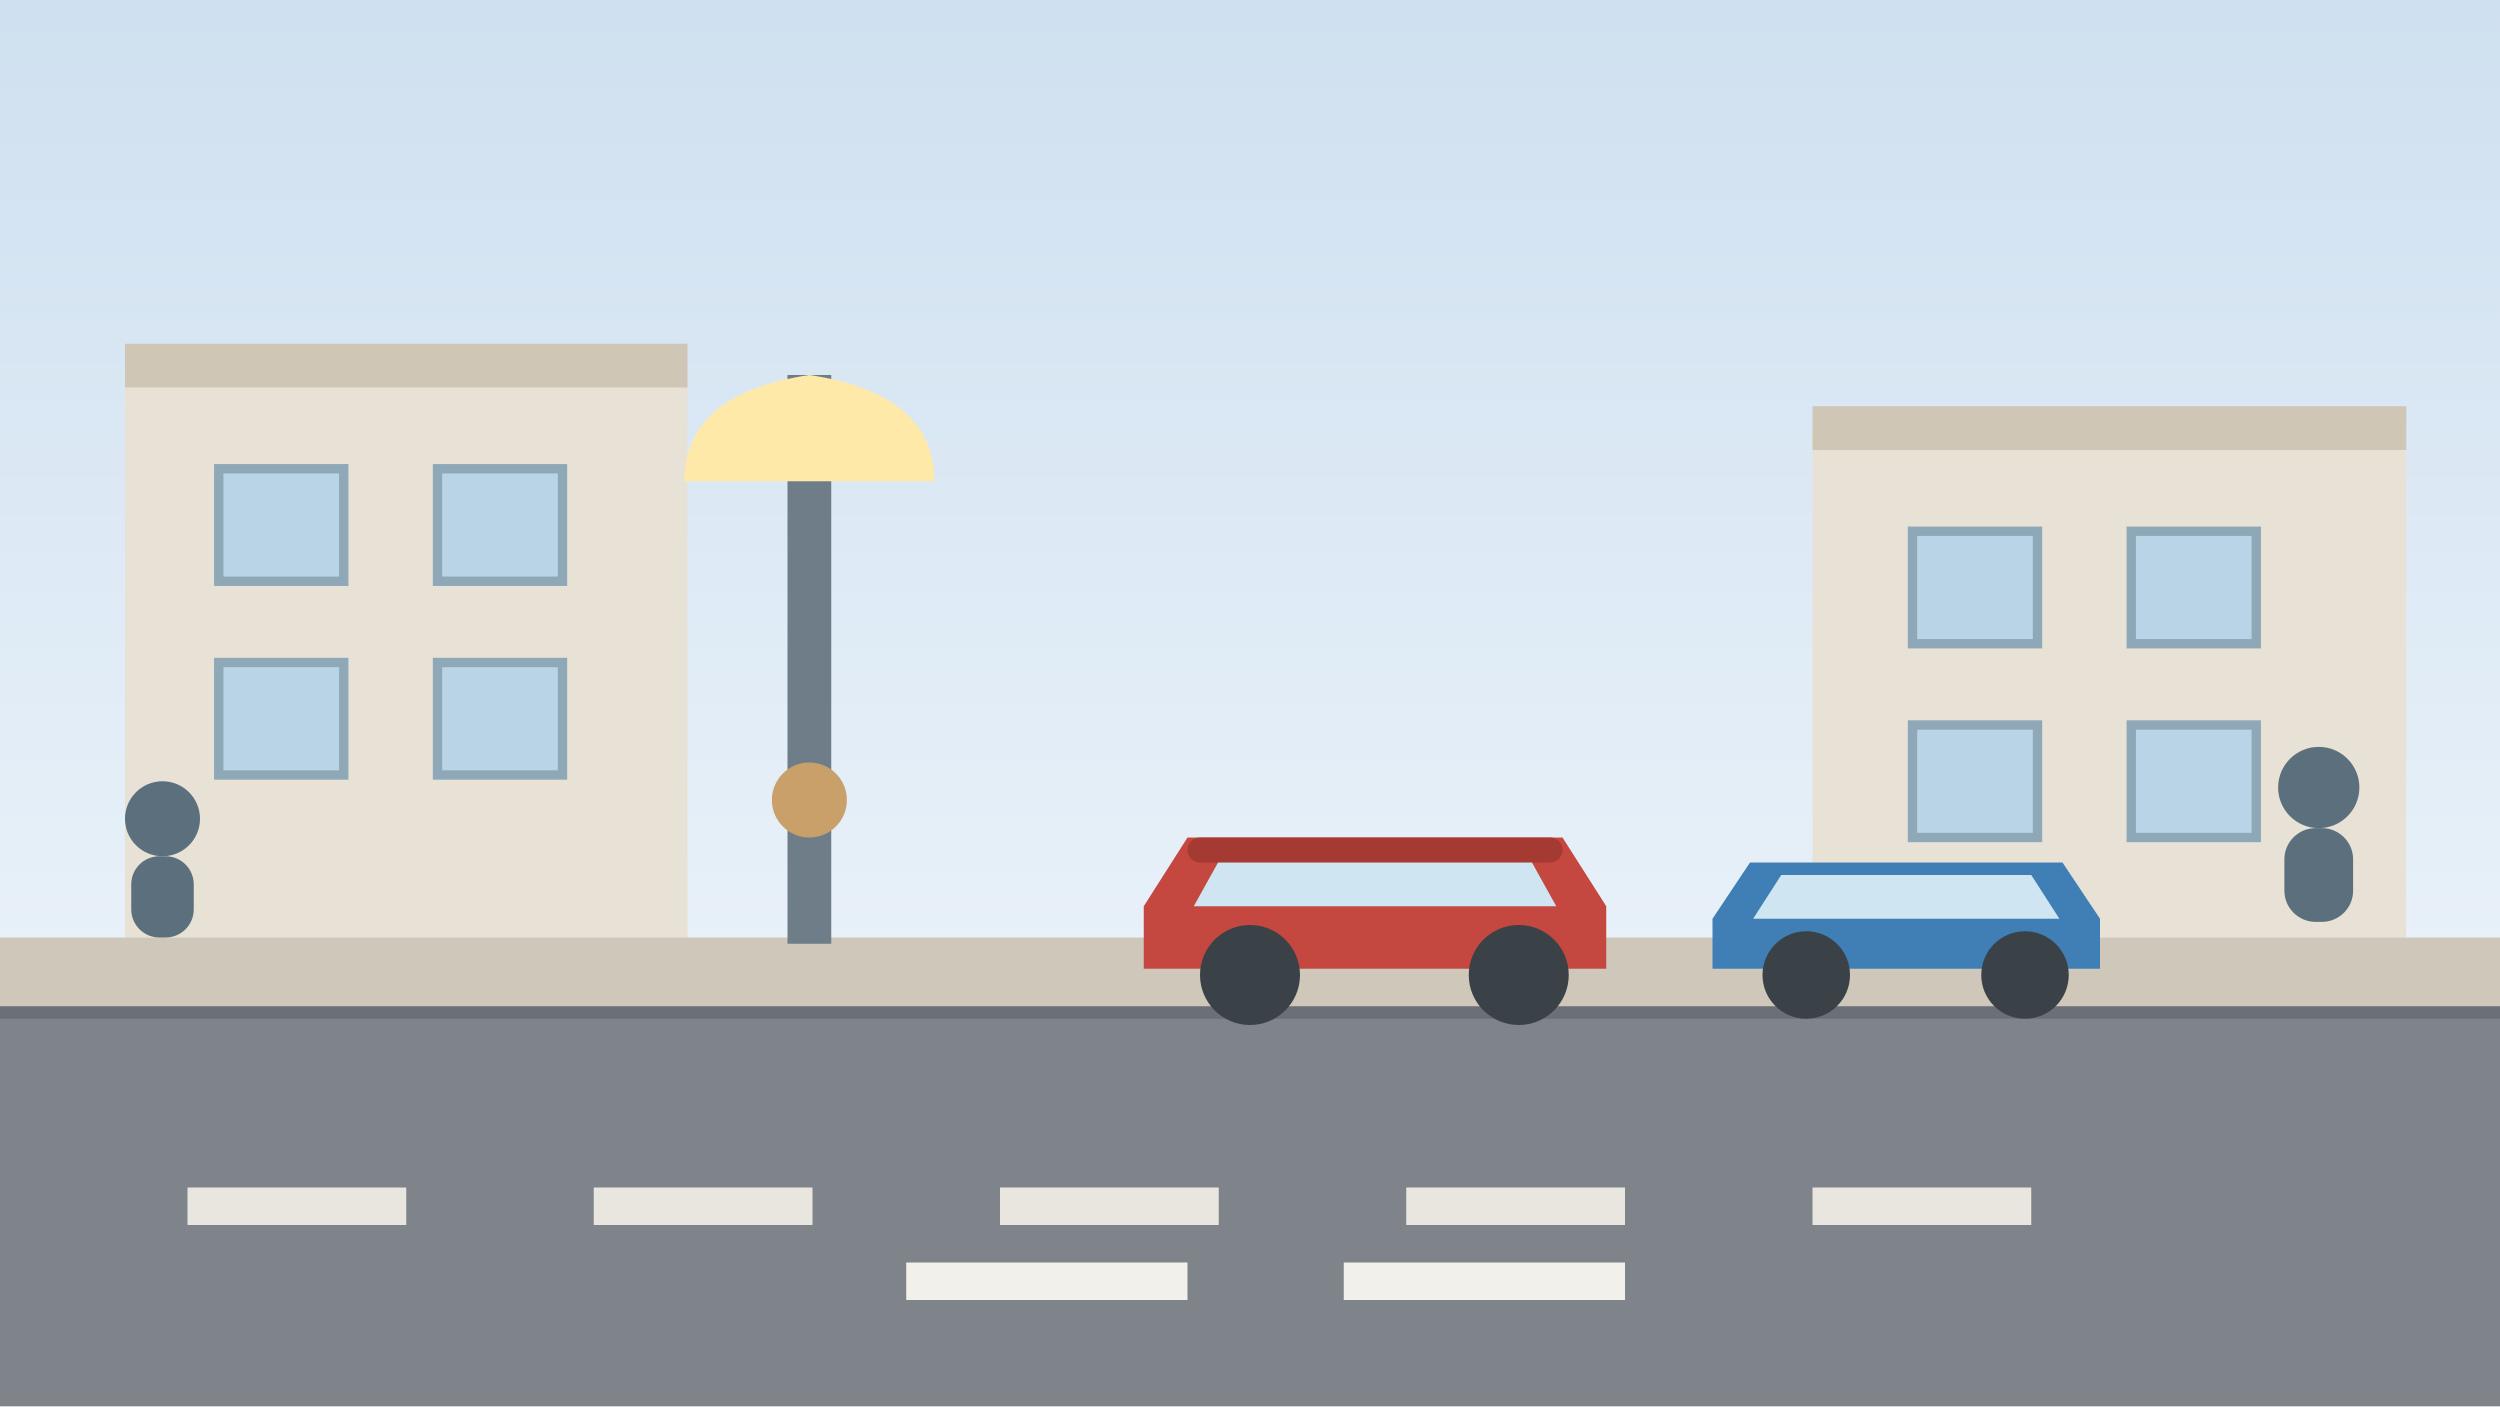
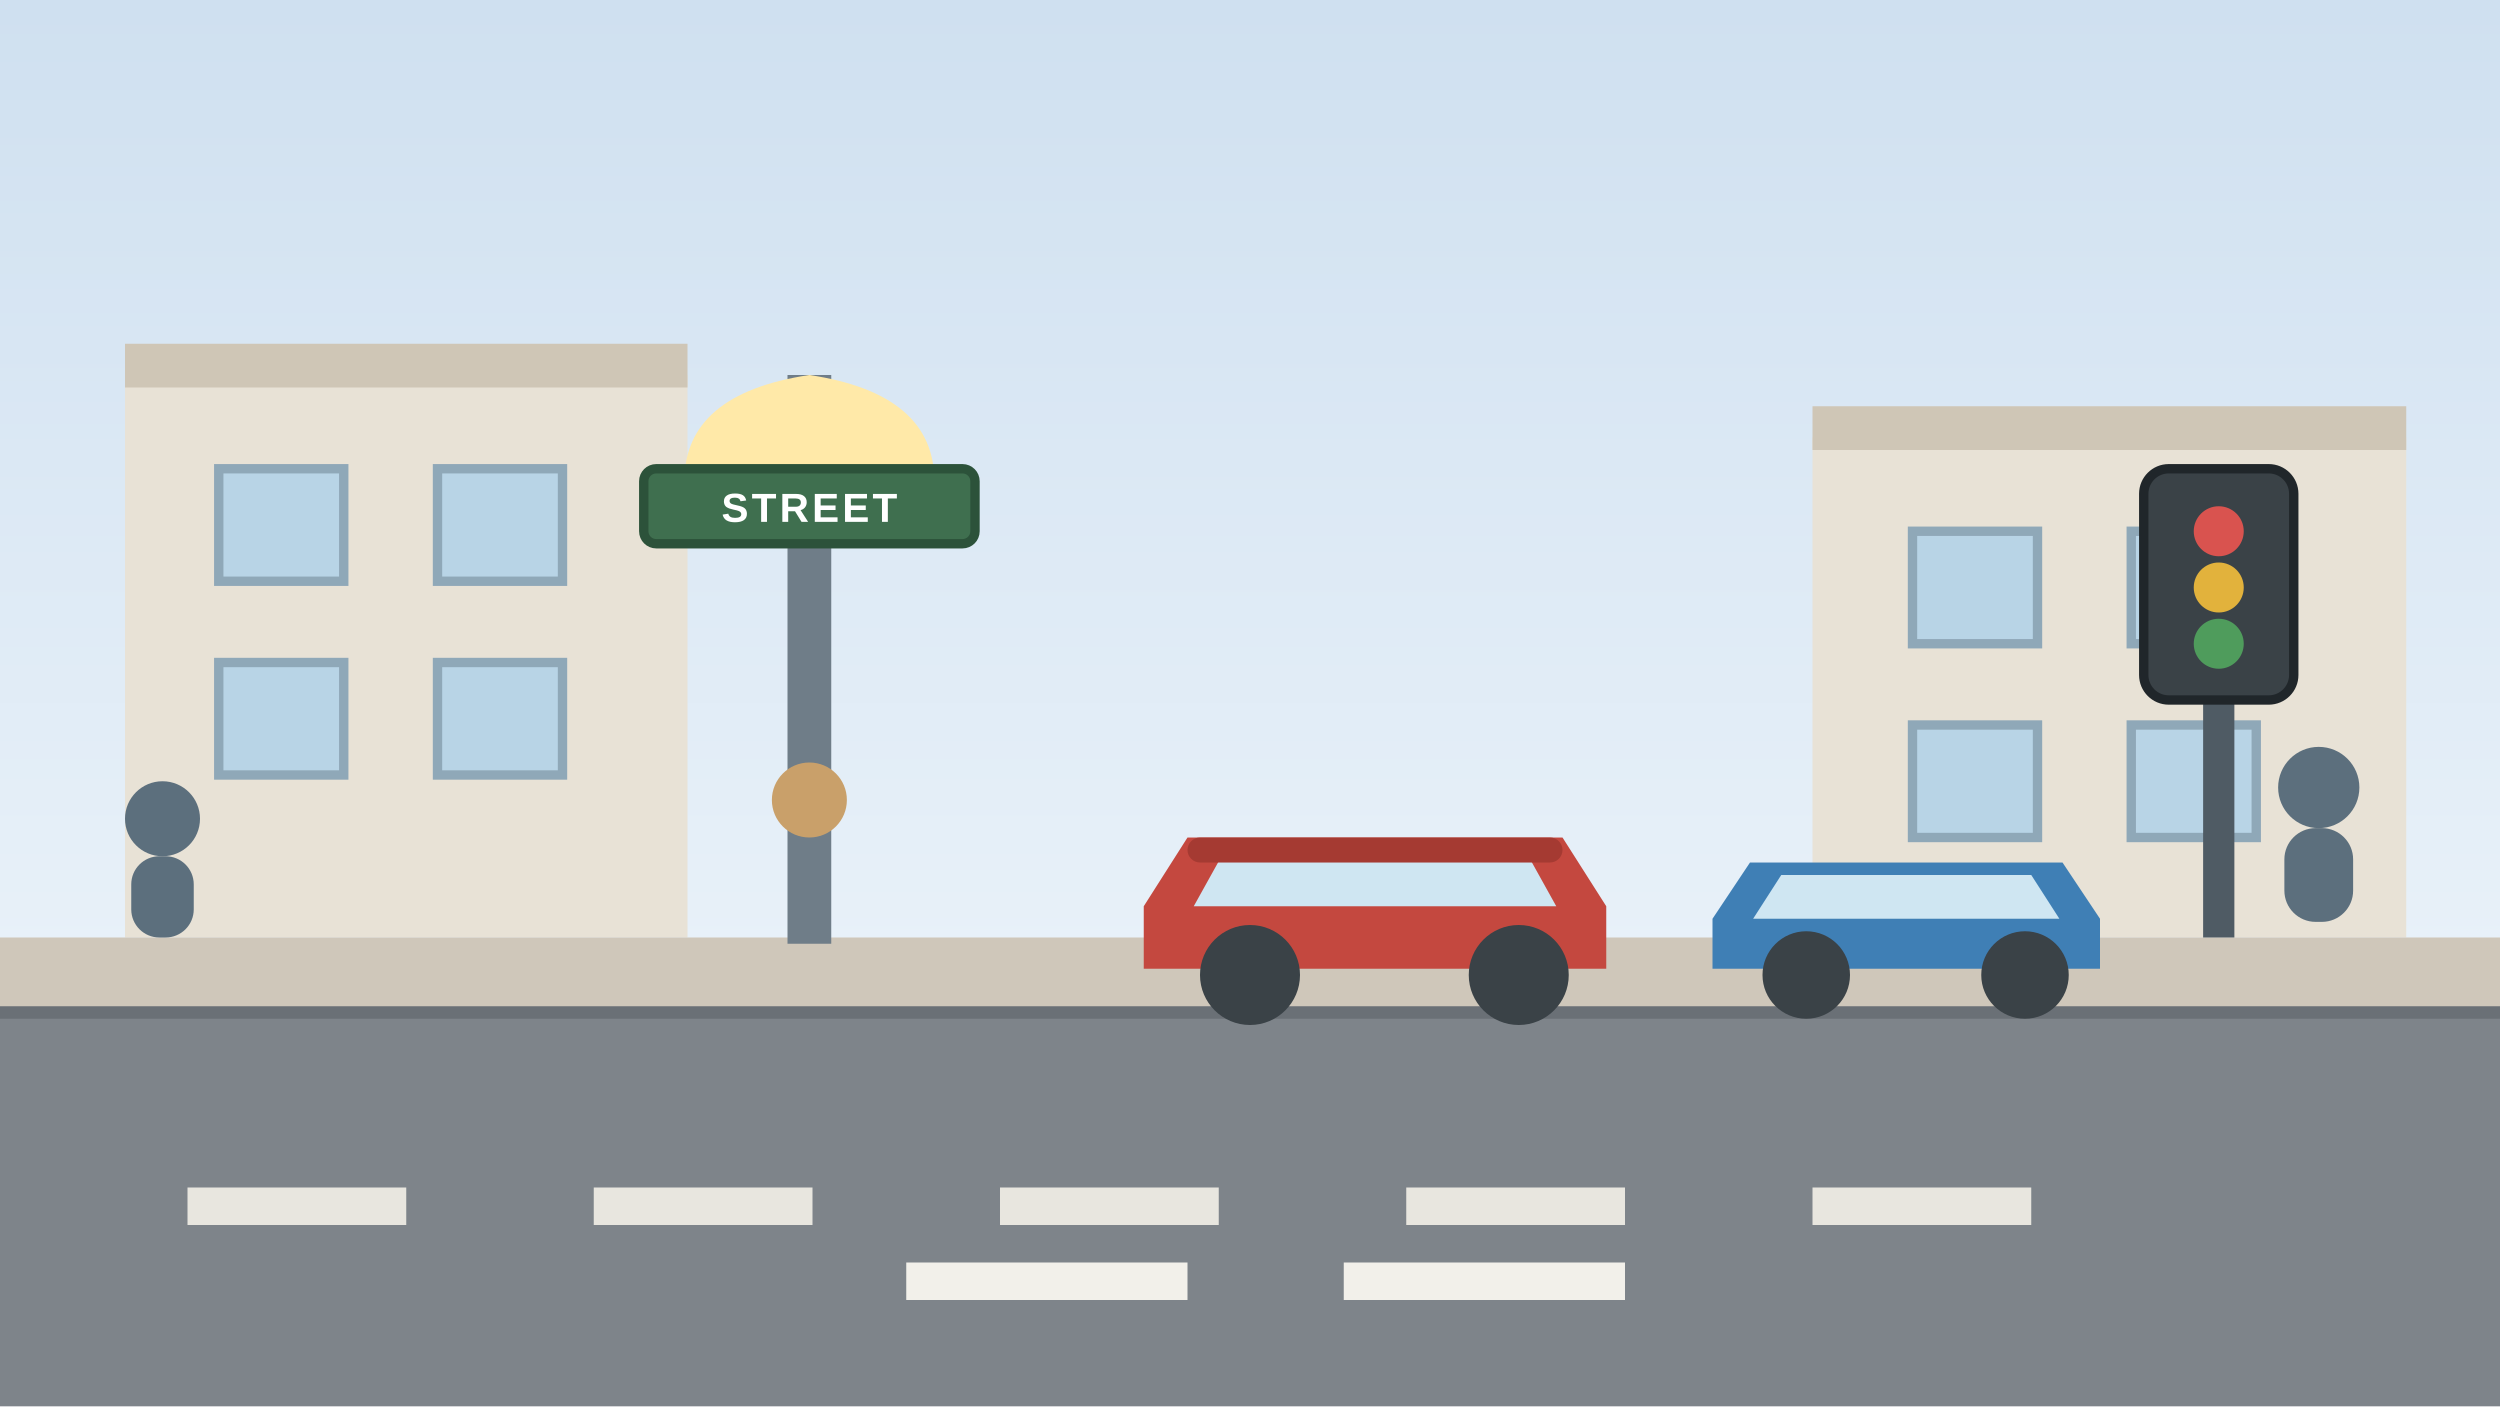
<svg xmlns="http://www.w3.org/2000/svg" width="800" height="450" viewBox="0 0 800 450" role="img" aria-label="A residential street with parked cars, a lamp post, crossing and pavement">
  <defs>
    <linearGradient id="s14sky" x1="0" y1="0" x2="0" y2="1">
      <stop offset="0" stop-color="#cfe0f0" />
      <stop offset="1" stop-color="#f4f9fd" />
    </linearGradient>
  </defs>
  <rect width="800" height="450" fill="url(#s14sky)" />
  <g fill="#e8e2d6">
    <rect x="40" y="120" width="180" height="180" />
    <rect x="580" y="140" width="190" height="160" />
  </g>
  <g fill="#cfc6b6">
    <rect x="40" y="110" width="180" height="14" />
    <rect x="580" y="130" width="190" height="14" />
  </g>
  <g fill="#b8d4e6" stroke="#8fa8b8" stroke-width="3">
    <rect x="70" y="150" width="40" height="36" />
    <rect x="140" y="150" width="40" height="36" />
    <rect x="70" y="212" width="40" height="36" />
    <rect x="140" y="212" width="40" height="36" />
    <rect x="612" y="170" width="40" height="36" />
    <rect x="682" y="170" width="40" height="36" />
    <rect x="612" y="232" width="40" height="36" />
    <rect x="682" y="232" width="40" height="36" />
  </g>
  <rect y="300" width="800" height="24" fill="#cfc7ba" />
  <rect y="324" width="800" height="126" fill="#7e848a" />
  <path d="M0 324 h800" stroke="#6a7076" stroke-width="4" />
  <g fill="#e8e6df">
    <rect x="60" y="380" width="70" height="12" />
    <rect x="190" y="380" width="70" height="12" />
    <rect x="320" y="380" width="70" height="12" />
    <rect x="450" y="380" width="70" height="12" />
    <rect x="580" y="380" width="70" height="12" />
  </g>
  <g fill="#f2f0ea">
    <rect x="290" y="404" width="90" height="12" />
    <rect x="430" y="404" width="90" height="12" />
  </g>
  <g>
    <rect x="252" y="120" width="14" height="182" fill="#6f7d88" />
    <path d="M259 120 q-40 6 -40 34 h80 q0 -28 -40 -34" fill="#ffe9a8" />
    <circle cx="259" cy="256" r="12" fill="#c9a06a" />
  </g>
  <g>
    <path d="M380 268 h120 l14 22 v20 h-148 v-20 z" fill="#c4483f" />
    <path d="M392 272 h96 l10 18 h-116 z" fill="#cfe6f2" />
    <circle cx="400" cy="312" r="16" fill="#3a4247" />
    <circle cx="486" cy="312" r="16" fill="#3a4247" />
    <rect x="380" y="268" width="120" height="8" rx="4" fill="#a53a32" />
  </g>
  <g>
    <path d="M560 276 h100 l12 18 v16 h-124 v-16 z" fill="#3f7fb5" />
    <path d="M570 280 h80 l9 14 h-98 z" fill="#cfe6f2" />
    <circle cx="578" cy="312" r="14" fill="#3a4247" />
    <circle cx="648" cy="312" r="14" fill="#3a4247" />
  </g>
  <g fill="#5c6f7d">
    <circle cx="742" cy="252" r="13" />
    <rect x="731" y="265" width="22" height="30" rx="10" />
    <circle cx="52" cy="262" r="12" />
    <rect x="42" y="274" width="20" height="26" rx="9" />
  </g>
+   <g>
+     <rect x="206" y="150" width="106" height="24" rx="4" fill="#3f6f4f" stroke="#2c523a" stroke-width="3" />
+     <text x="259" y="167" font-family="Arial, Helvetica, sans-serif" font-size="13" font-weight="bold" fill="#ffffff" text-anchor="middle" letter-spacing="1">STREET</text>
+   </g>
+   <g>
+     <rect x="705" y="200" width="10" height="100" fill="#4f5b64" />
+     <rect x="686" y="150" width="48" height="74" rx="8" fill="#3a4247" stroke="#20262a" stroke-width="3" />
+     <circle cx="710" cy="170" r="8" fill="#d9534f" />
+     <circle cx="710" cy="188" r="8" fill="#e2b23c" />
+     <circle cx="710" cy="206" r="8" fill="#4f9c5c" />
+   </g>
</svg>
